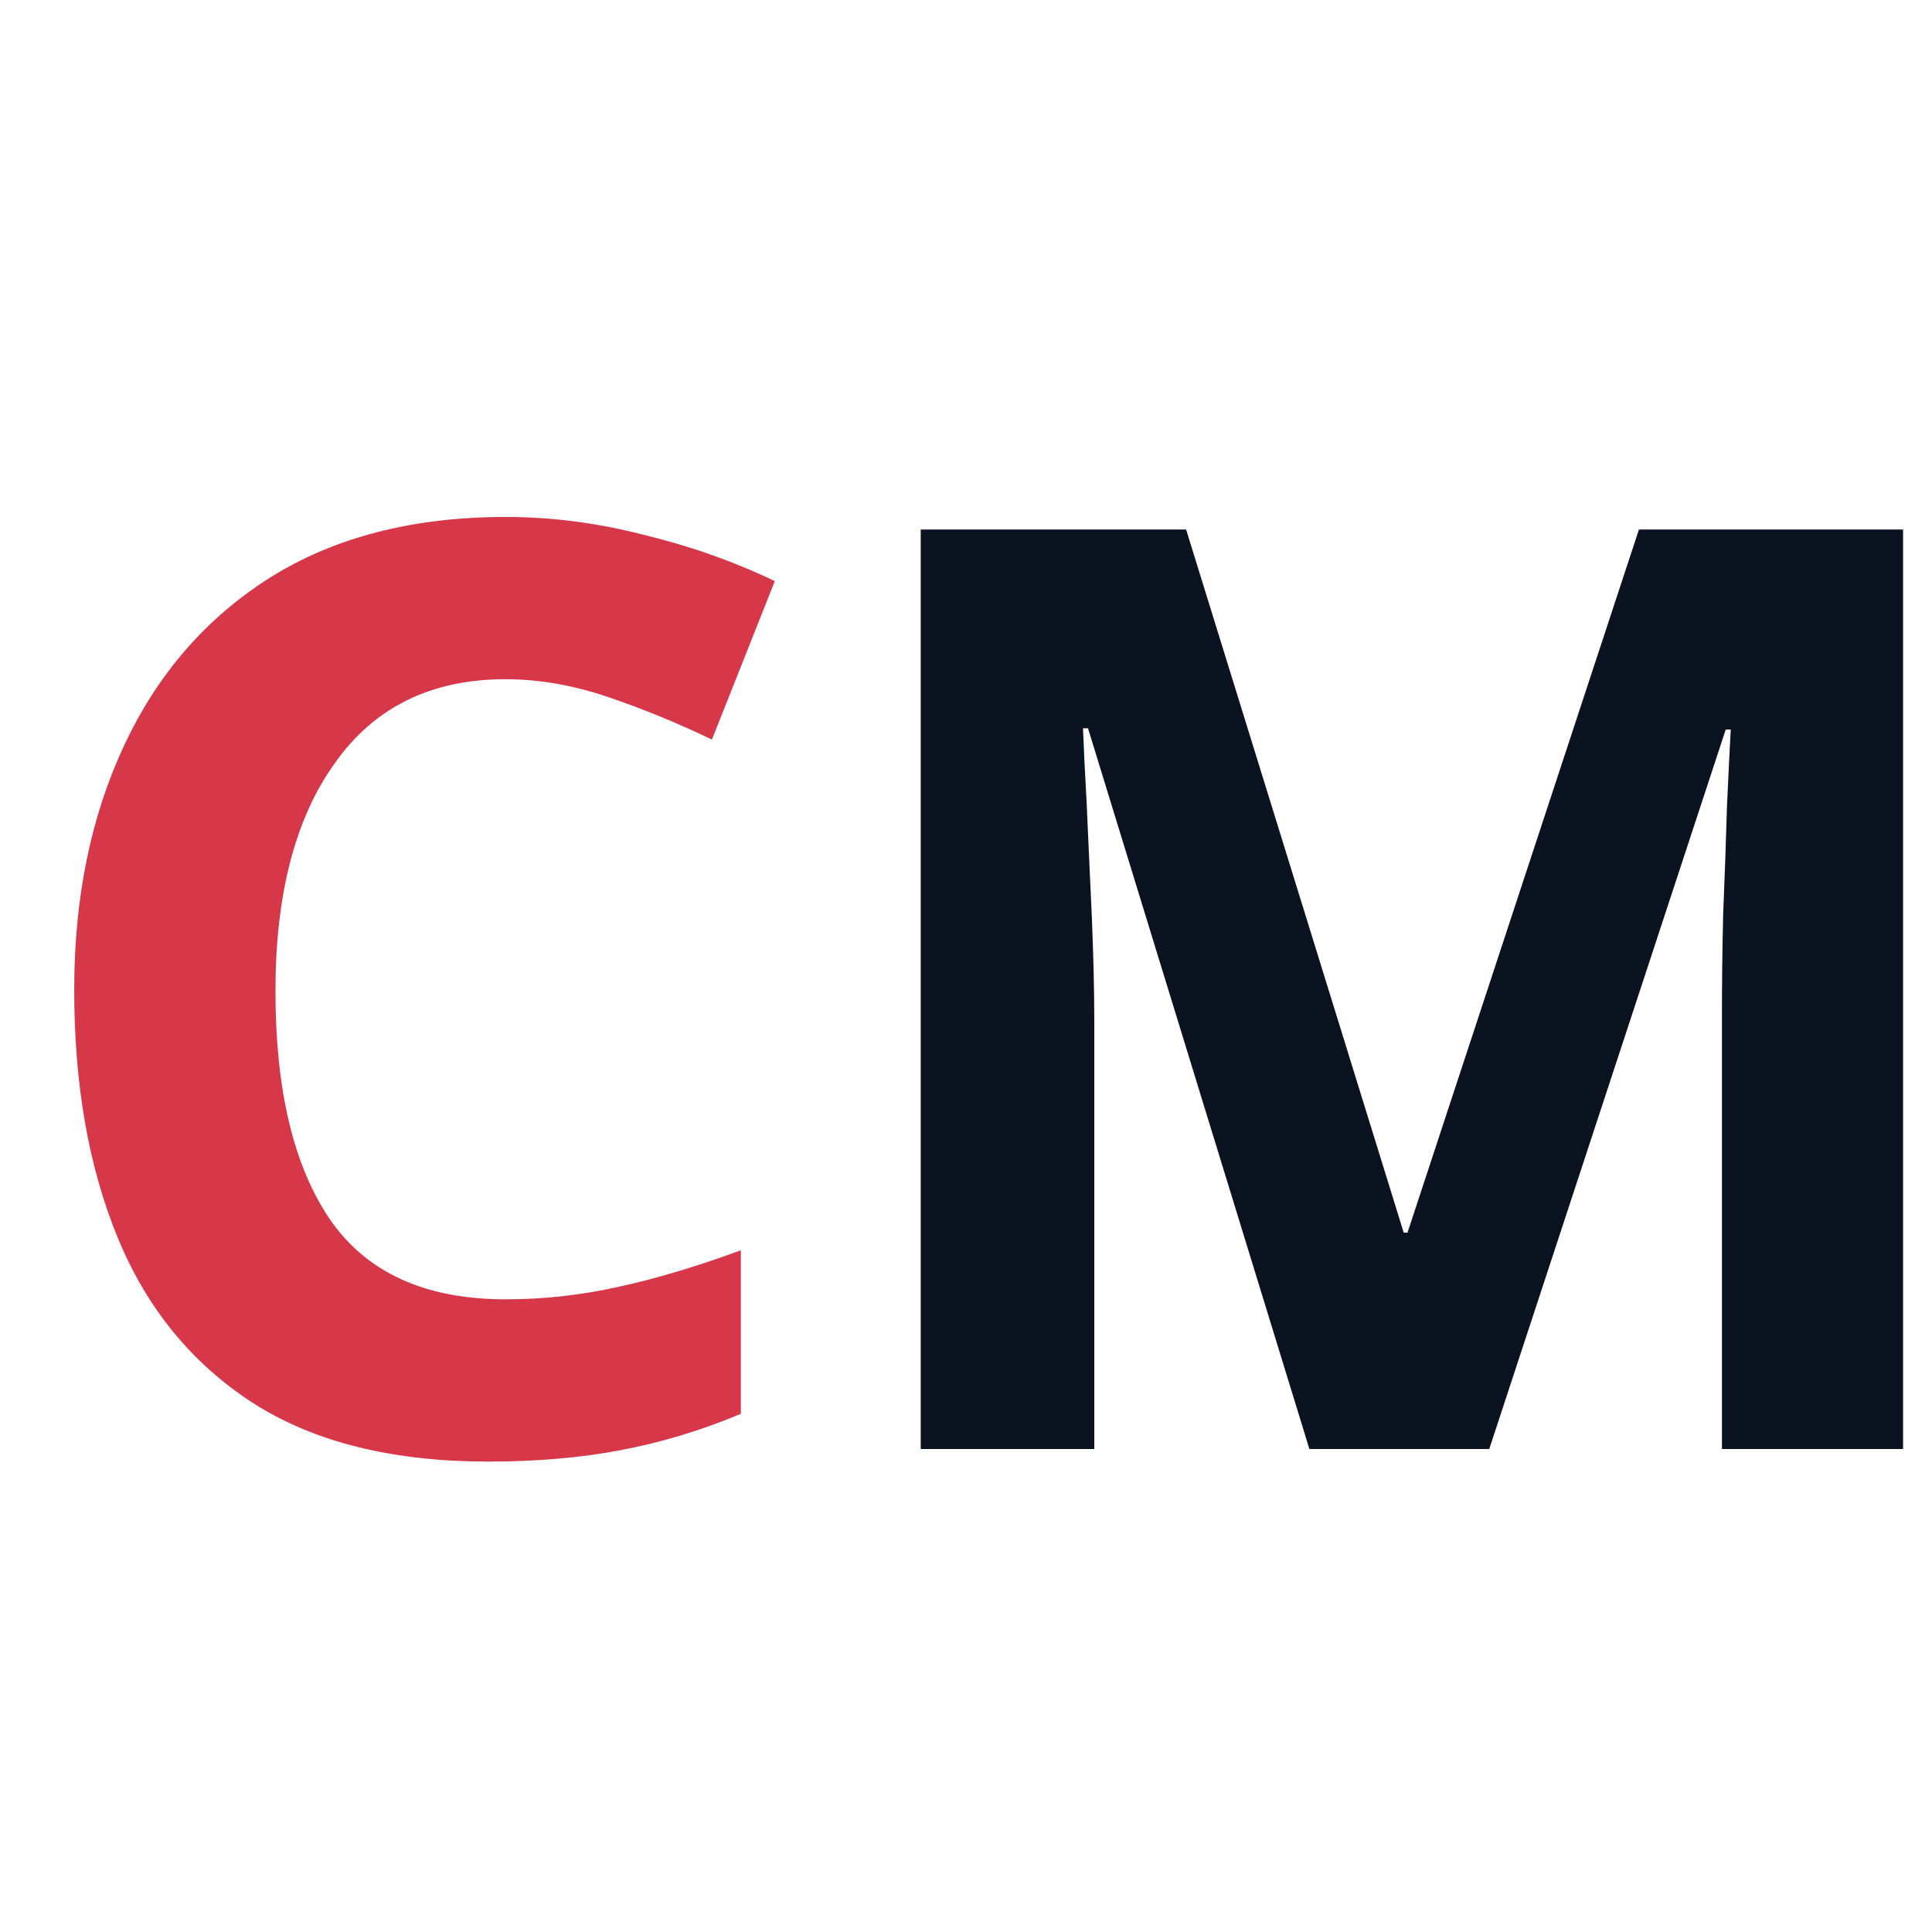
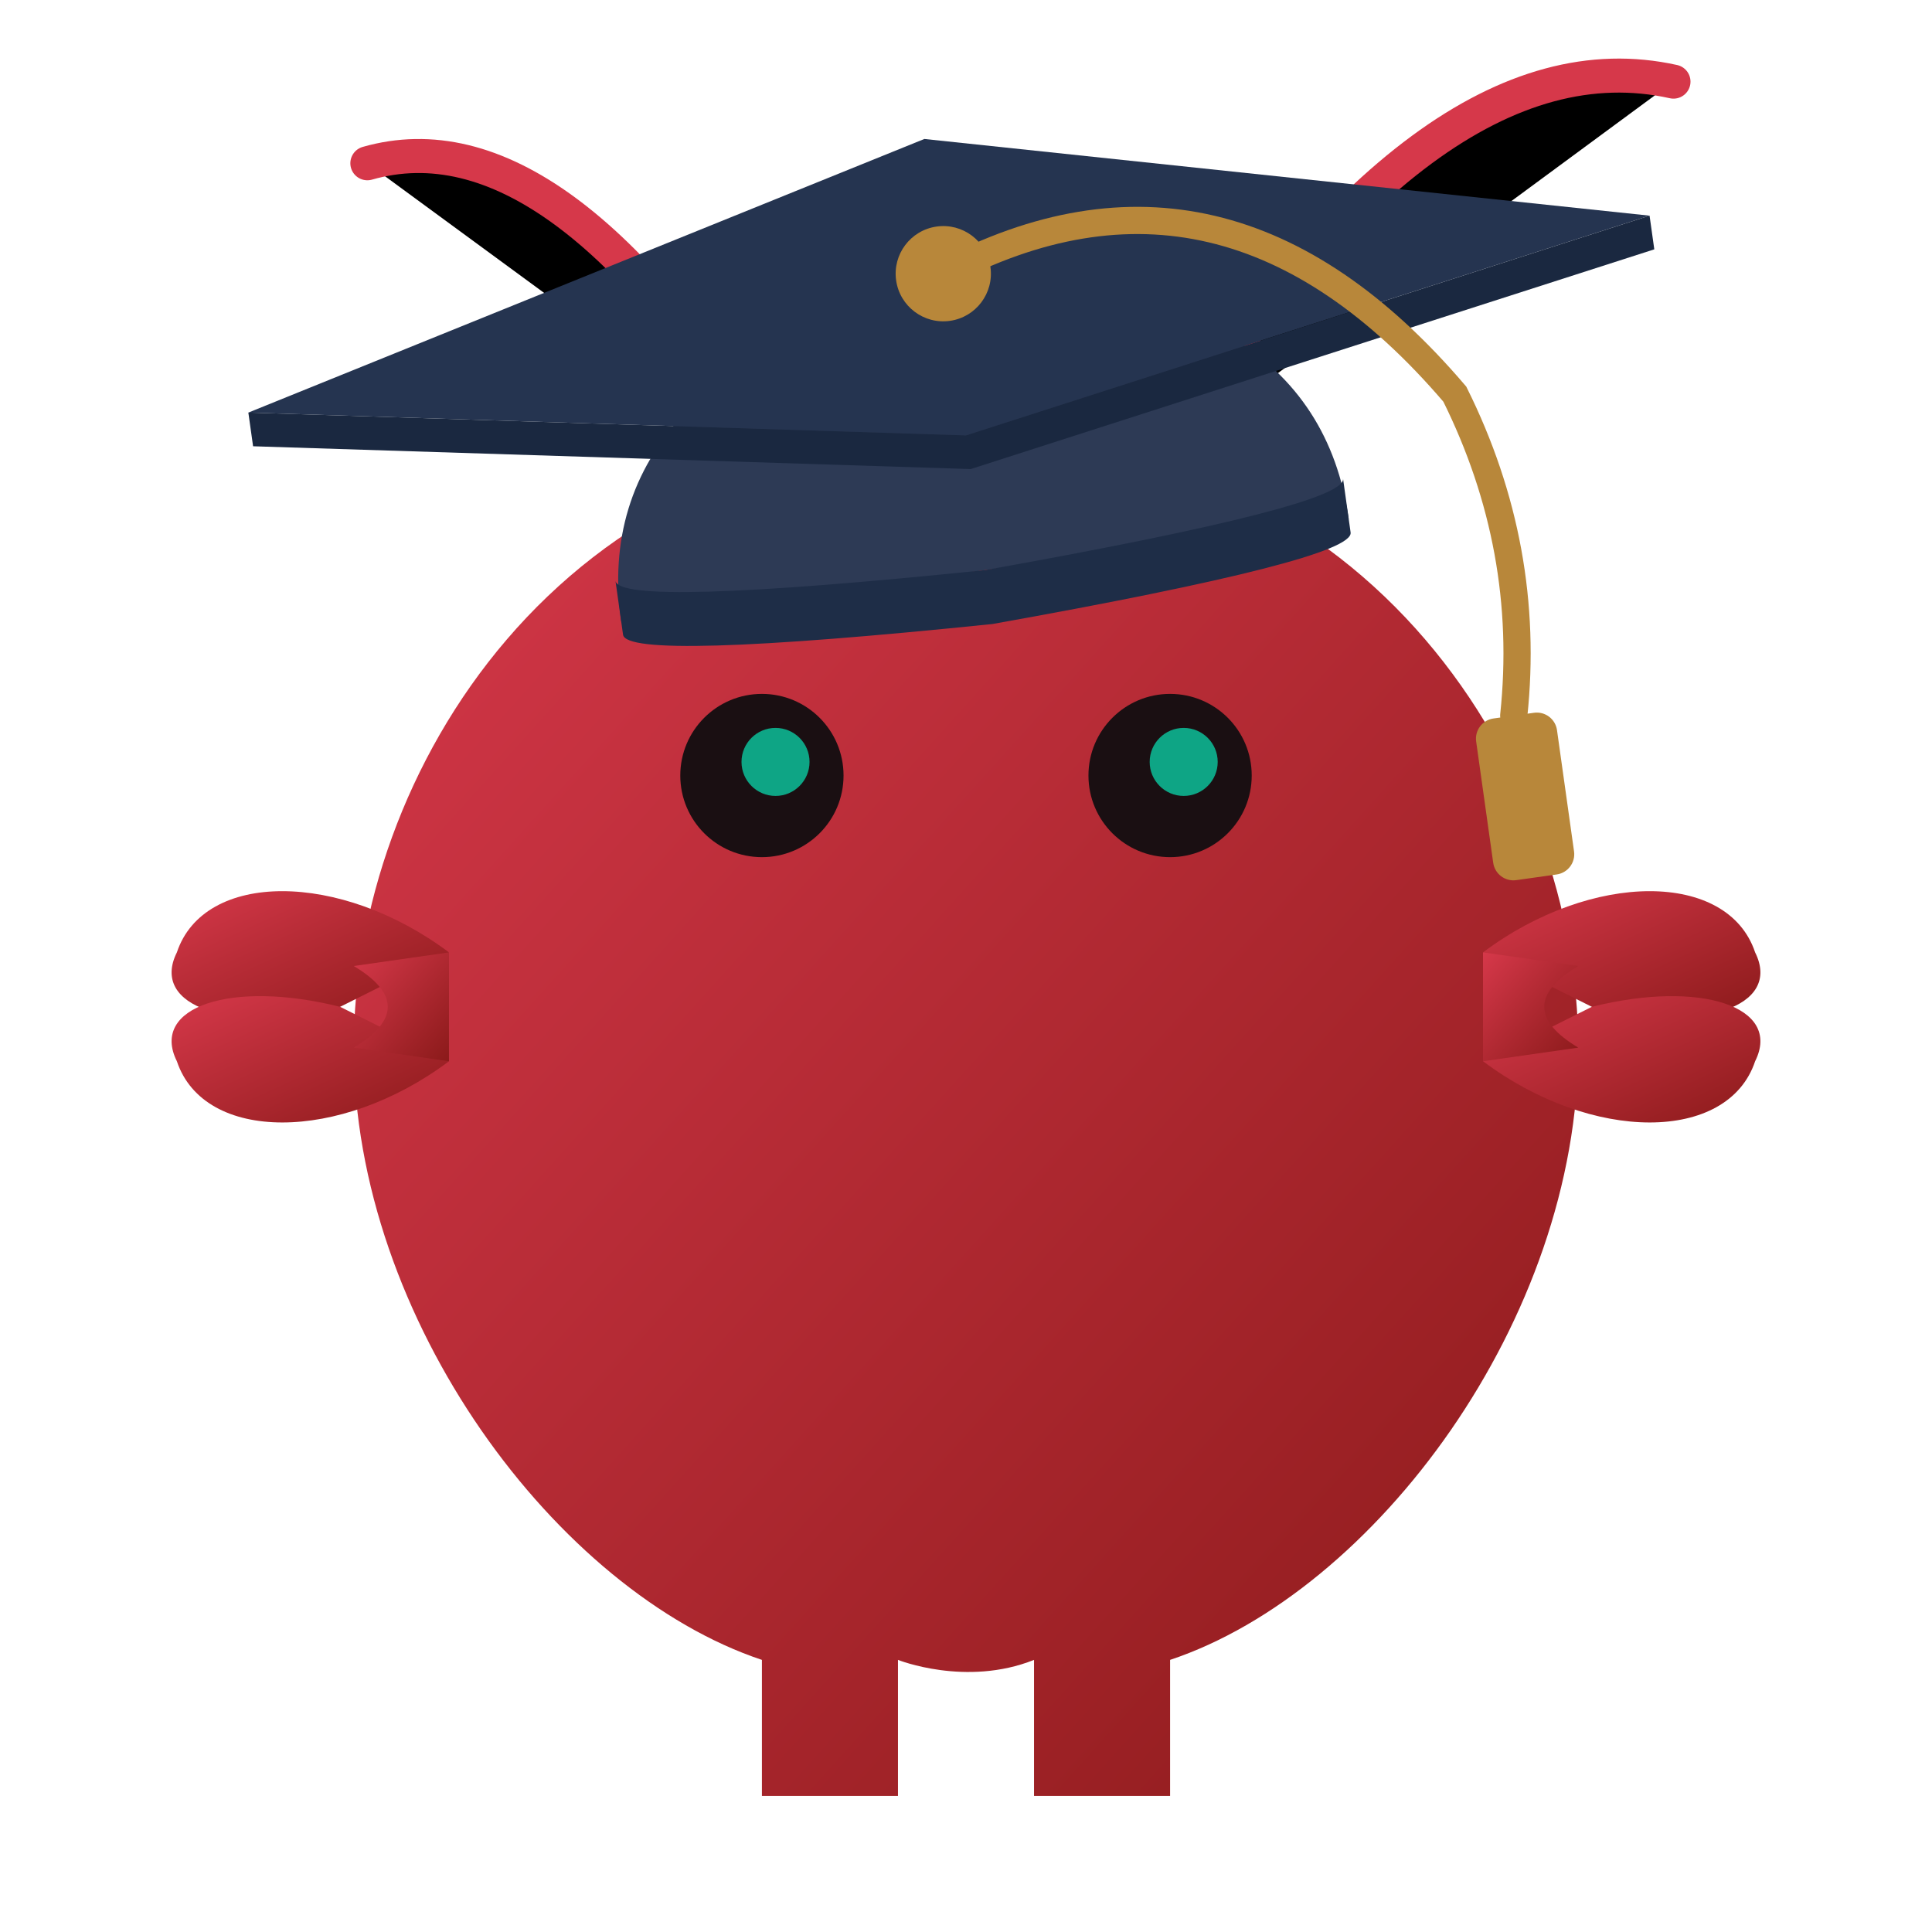
- <svg xmlns="http://www.w3.org/2000/svg" viewBox="0 0 24 24" width="24" height="24">
-   <text x="0" y="18" font-family="General Sans, system-ui, sans-serif" font-weight="700" font-size="16" fill="#d6384a">C</text>
-   <text x="10" y="18" font-family="General Sans, system-ui, sans-serif" font-weight="700" font-size="16" fill="#0b1220">M</text>
+ <svg xmlns="http://www.w3.org/2000/svg" viewBox="-6 -22 132 142" width="36" height="36" role="img" aria-label="ClawMem">
+   <path d="M60 10 C30 10 15 35 15 55 C15 75 30 95 45 100 L45 110 L55 110 L55 100 C55 100 60 102 65 100 L65 110 L75 110 L75 100 C90 95 105 75 105 55 C105 35 90 10 60 10Z" fill="url(#fg-light)" />
+   <g transform-origin="22 52">
+     <path d="M22 48 C14 42 4 42 2 48 C0 52 6 54 14 52 Z" fill="url(#fg-light)" />
+     <path d="M22 56 C14 62 4 62 2 56 C0 52 6 50 14 52 Z" fill="url(#fg-light)" />
+     <path d="M15 49 Q20 52 15 55 L22 56 L22 48 Z" fill="url(#fg-light)" />
+   </g>
+   <g transform-origin="98 52">
+     <path d="M98 48 C106 42 116 42 118 48 C120 52 114 54 106 52 Z" fill="url(#fg-light)" />
+     <path d="M98 56 C106 62 116 62 118 56 C120 52 114 50 106 52 Z" fill="url(#fg-light)" />
+     <path d="M105 49 Q100 52 105 55 L98 56 L98 48 Z" fill="url(#fg-light)" />
+   </g>
+   <path d="M46 12 Q30 -14 16 -10" stroke="#d6384a" stroke-width="2.5" stroke-linecap="round" />
+   <path d="M74 12 Q94 -20 112 -16" stroke="#d6384a" stroke-width="2.5" stroke-linecap="round" />
+   <g transform="rotate(-8, 60, 10)">
+     <path d="M33 20 Q33 2 60 -2 Q87 2 87 20 Z" fill="#2d3a55" />
+     <path d="M33 17 L33 21 Q33 23 60 24 Q87 23 87 21 L87 17 Q87 19 60 20 Q33 19 33 17 Z" fill="#1e2d47" />
+     <polygon points="60,-12 112,1 60,10 8,1" fill="#253450" />
+     <polygon points="8,1 60,10 112,1 112,3.5 60,12.5 8,3.5" fill="#1a2840" />
+     <circle cx="60" cy="-2" r="3.5" fill="#b8873a" />
+     <path d="M60 -2 Q82 -10 96 12 Q100 24 97 36" stroke="#b8873a" stroke-width="2" fill="none" stroke-linecap="round" />
+     <rect x="94" y="36" width="6" height="12" rx="1.5" fill="#b8873a" />
+   </g>
+   <circle cx="45" cy="35" r="6" fill="#1a0f12" />
+   <circle cx="75" cy="35" r="6" fill="#1a0f12" />
+   <circle cx="46" cy="34" r="2.5" fill="#0ea585" />
+   <circle cx="76" cy="34" r="2.5" fill="#0ea585" />
+   <defs>
+     <linearGradient id="fg-light" x1="0%" y1="0%" x2="100%" y2="100%">
+       <stop offset="0%" stop-color="#d6384a" />
+       <stop offset="100%" stop-color="#8b1a1a" />
+     </linearGradient>
+   </defs>
</svg>
